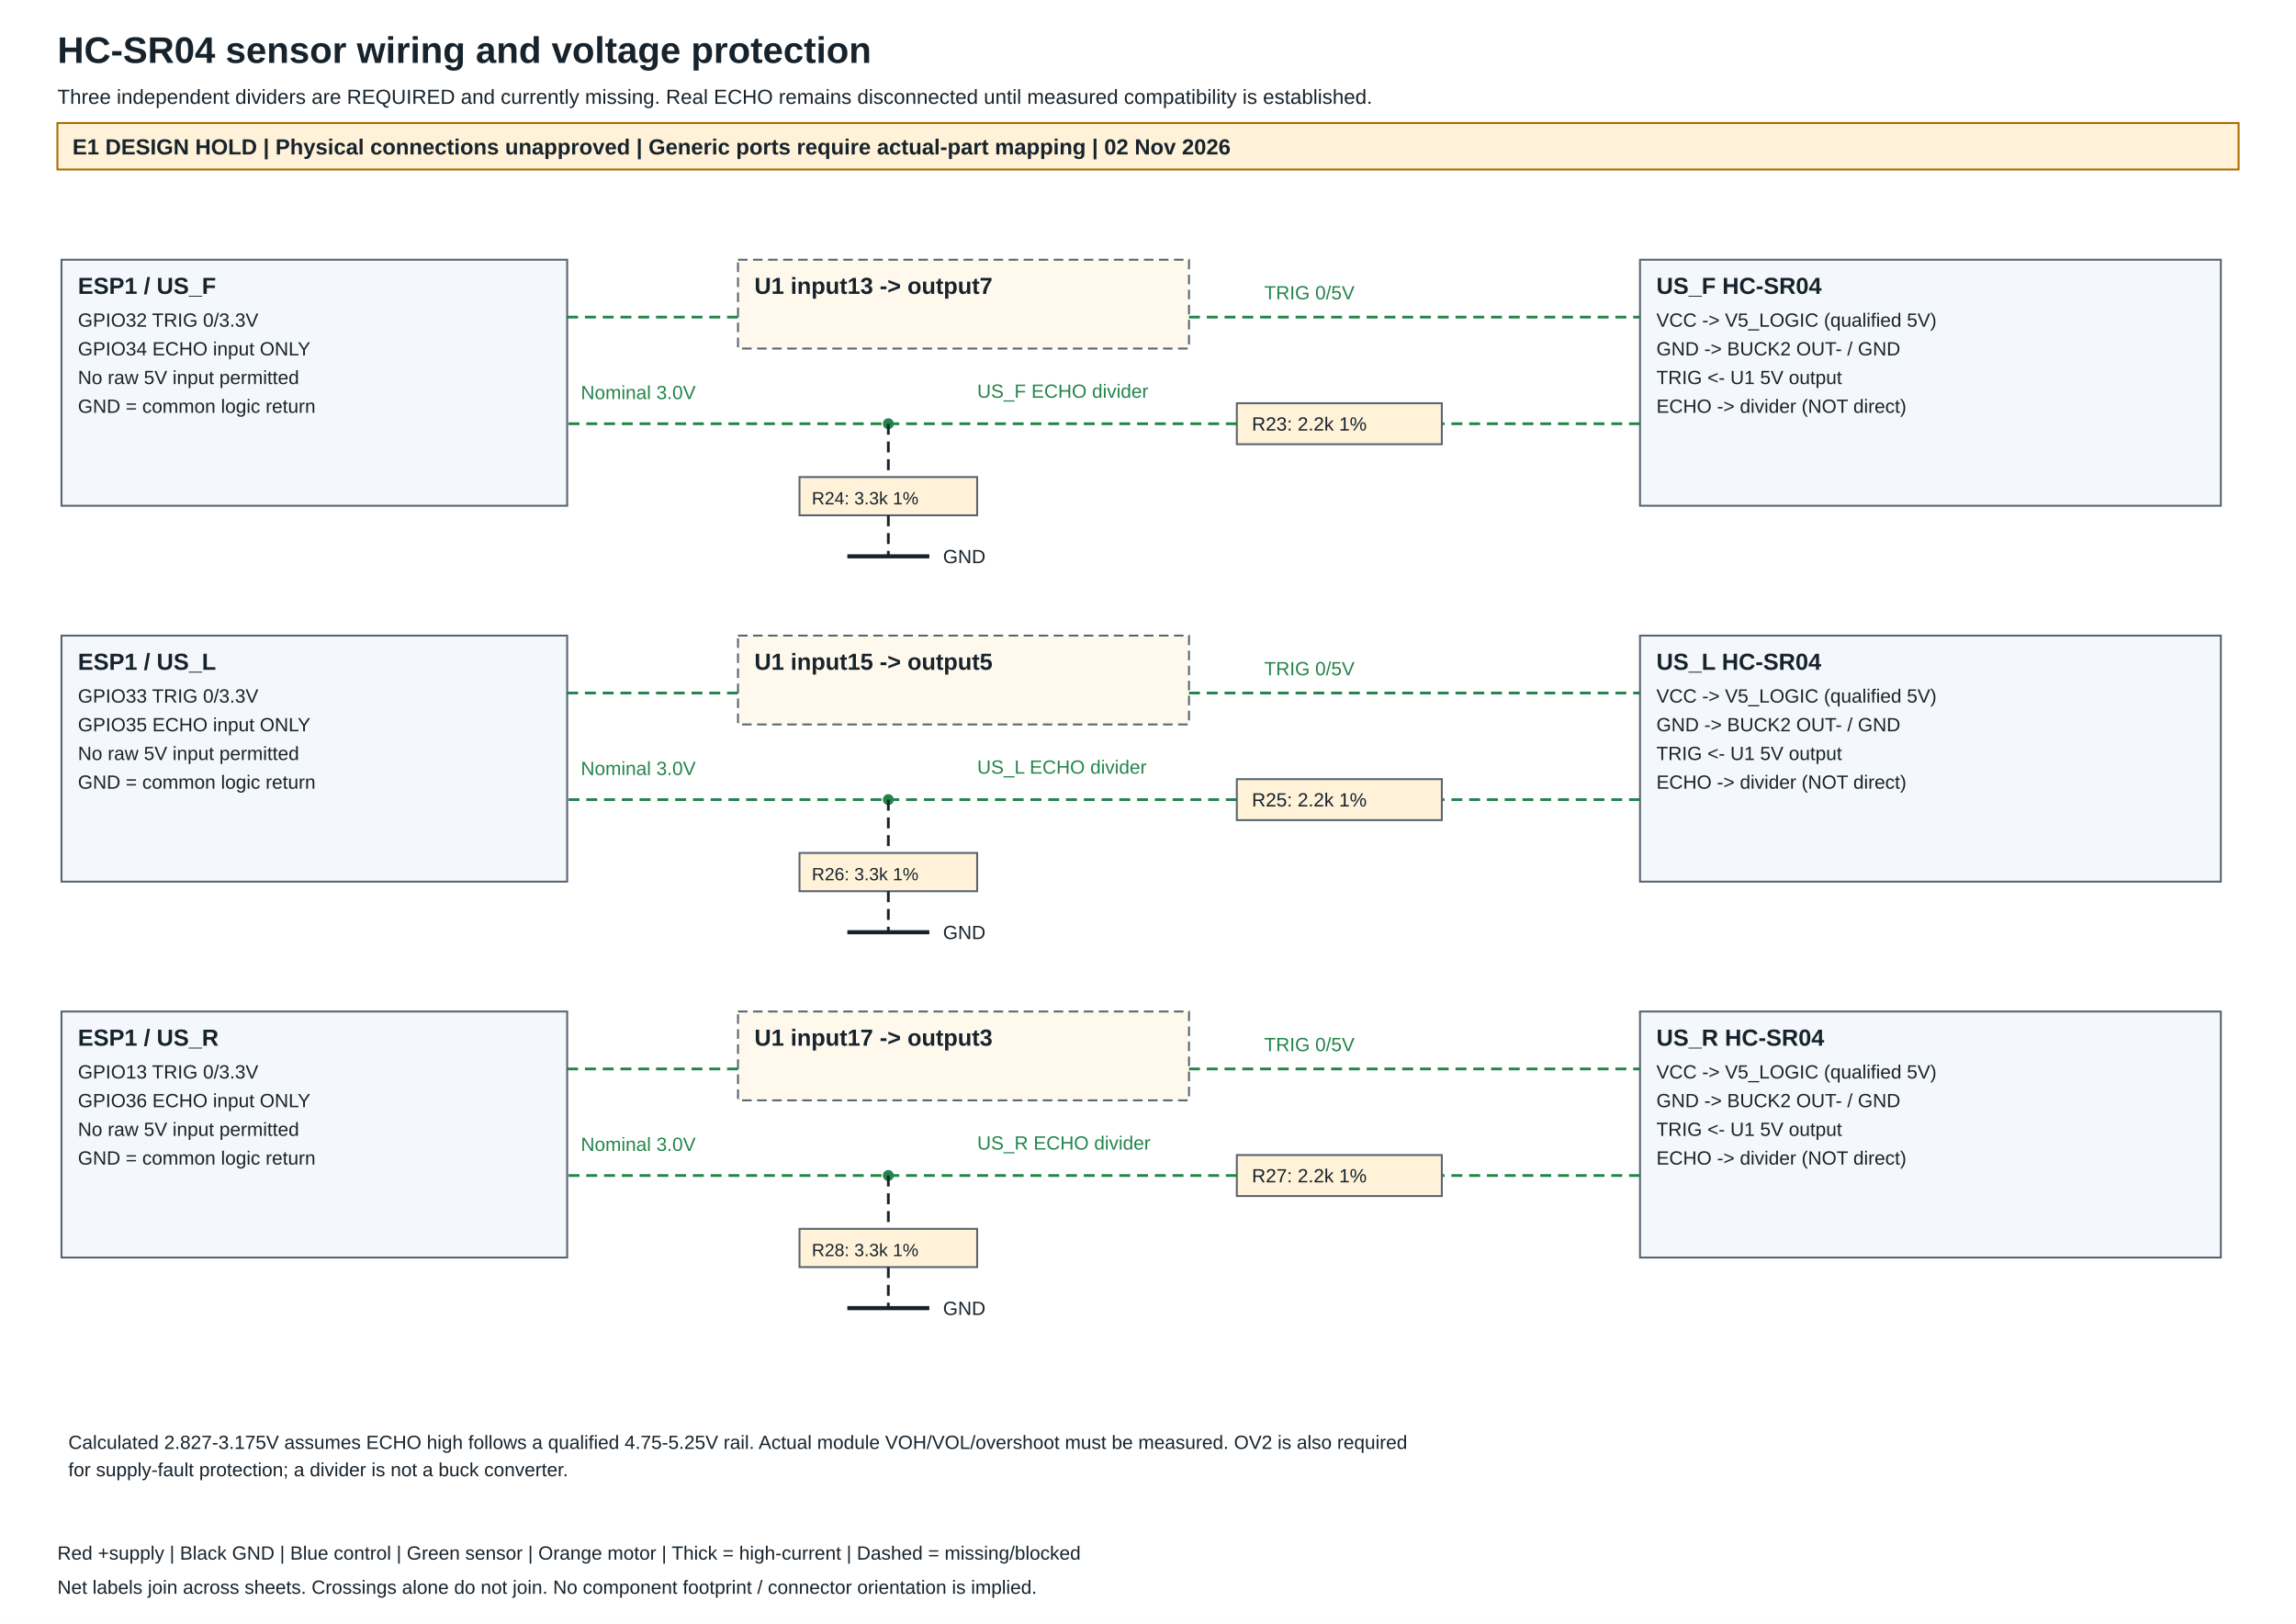
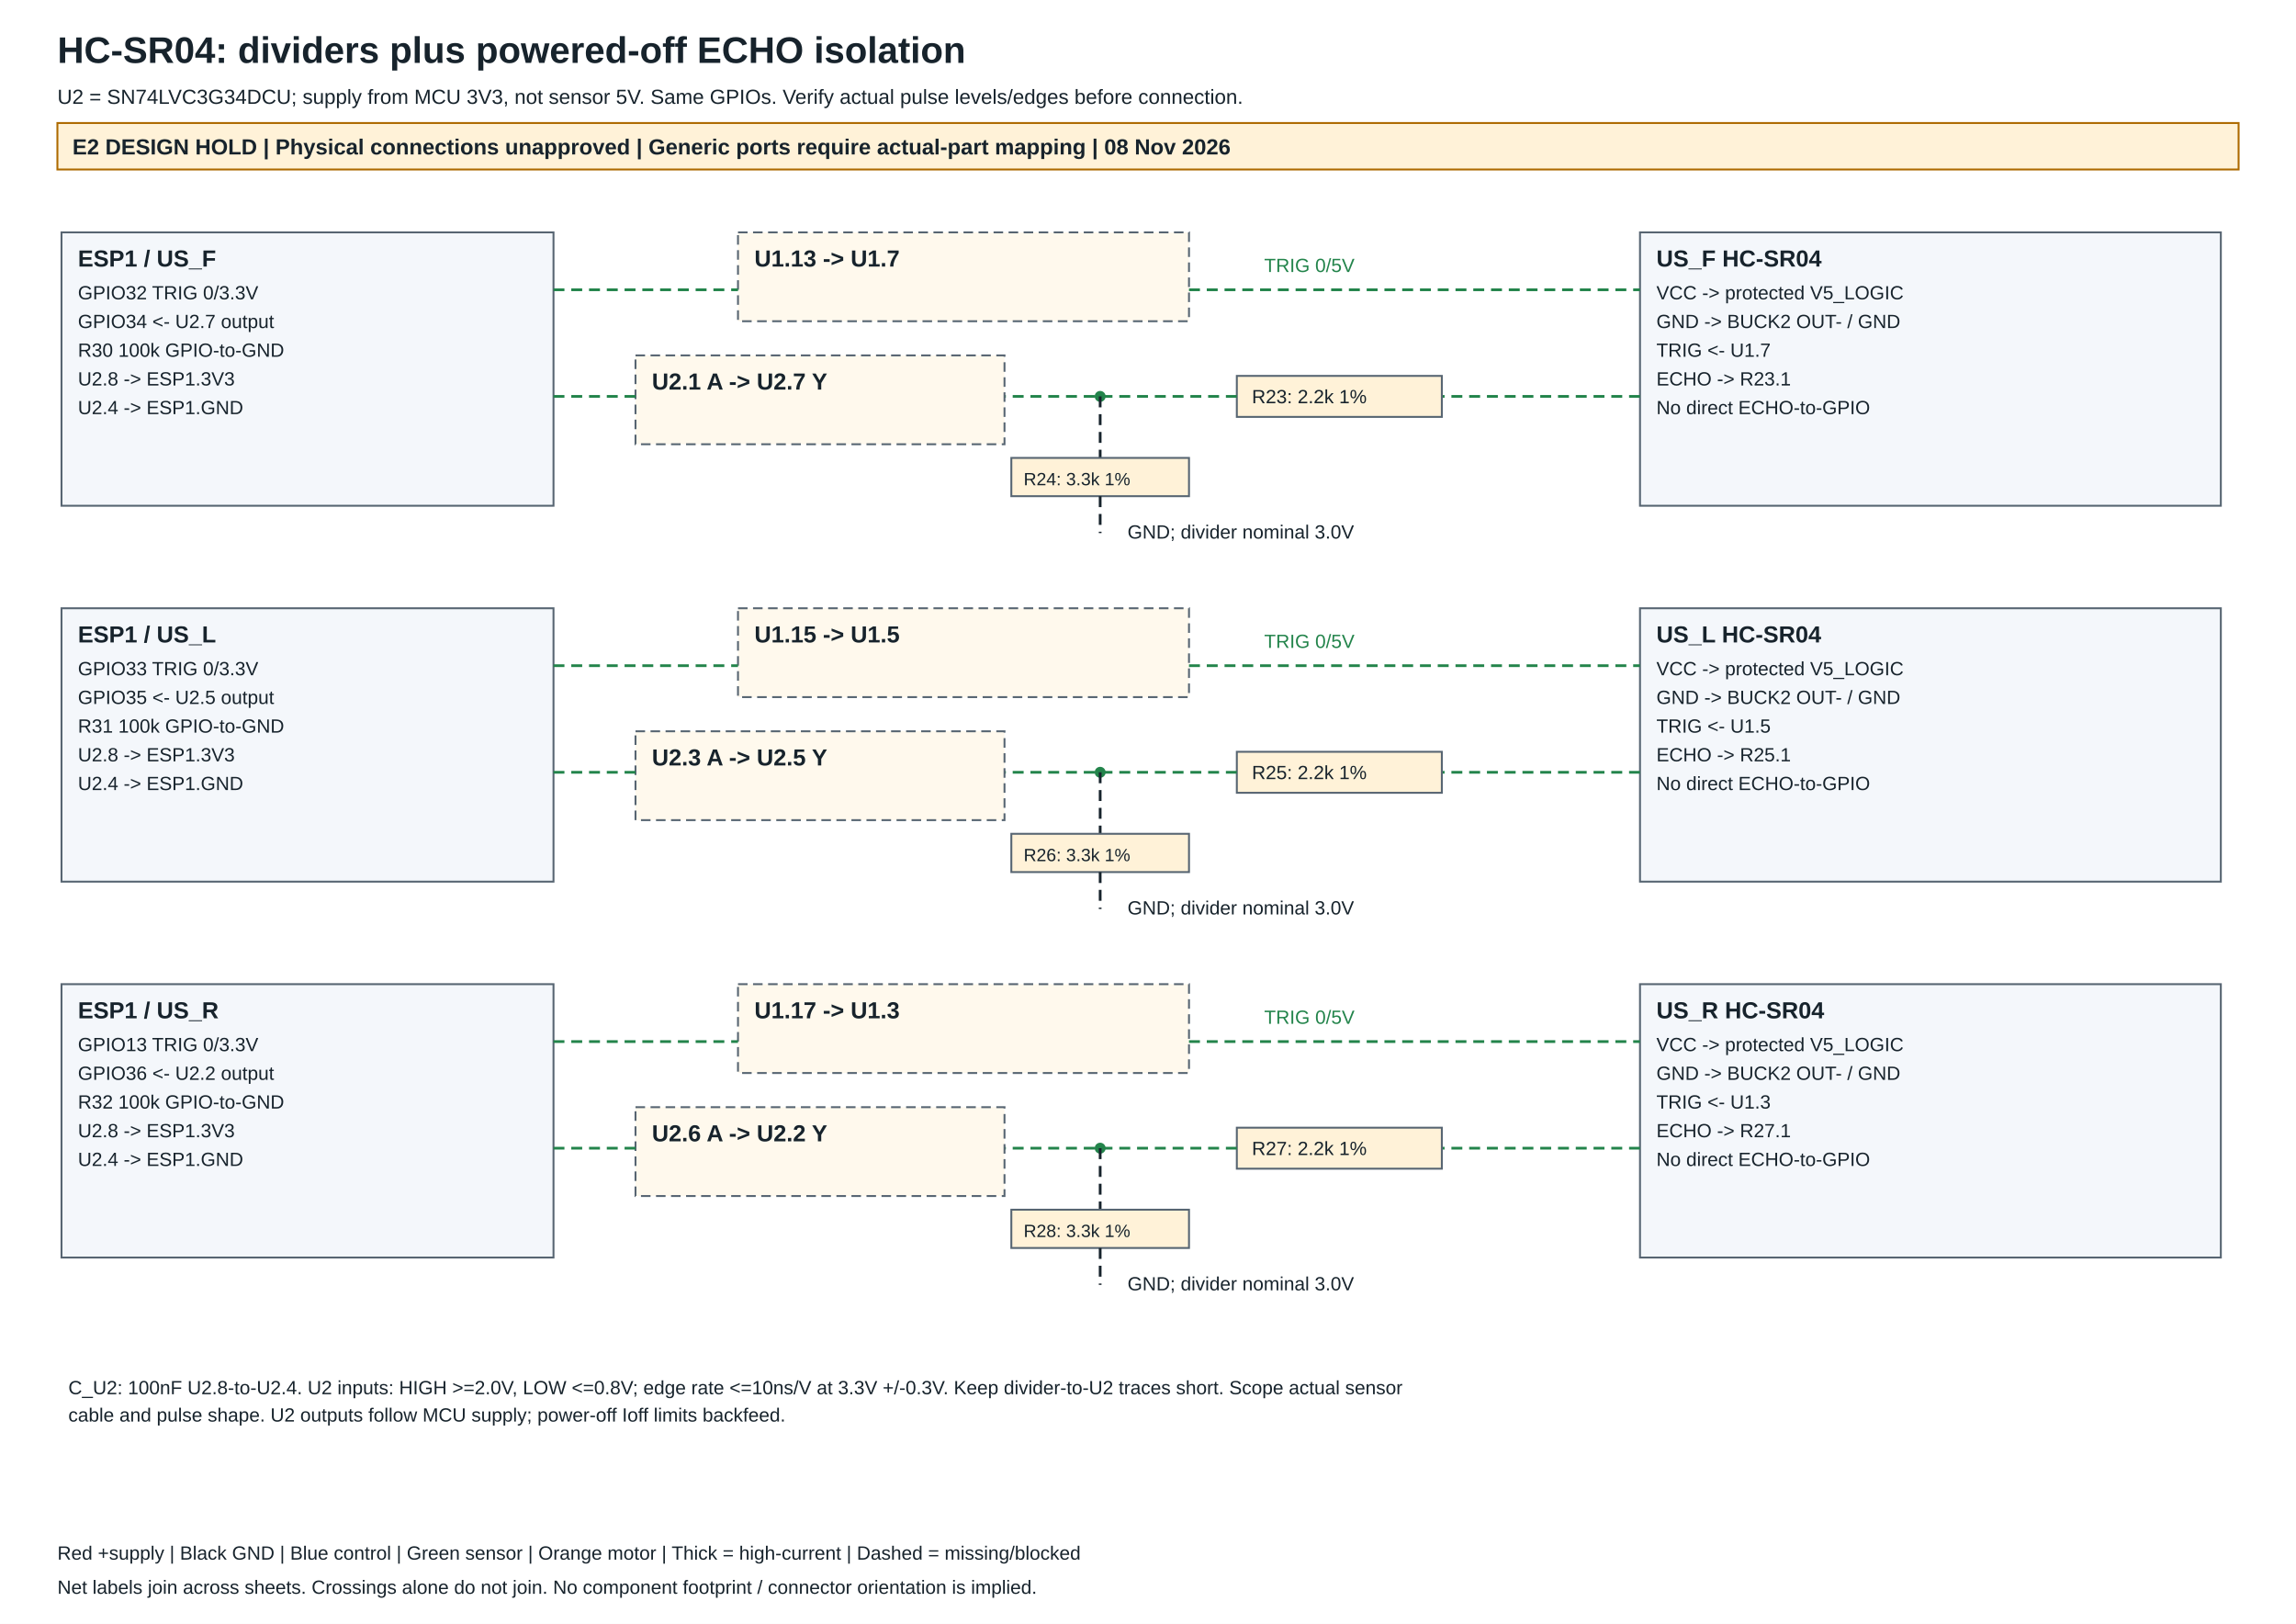
<svg xmlns="http://www.w3.org/2000/svg" width="420mm" height="297mm" viewBox="0 0 1680 1188">
  <rect width="1680" height="1188" fill="white" />
-   <text x="42" y="46" font-family="Arial, sans-serif" font-size="27" font-weight="bold" fill="#17232c">HC-SR04 sensor wiring and voltage protection</text>
-   <text x="42" y="76" font-family="Arial, sans-serif" font-size="15" font-weight="normal" fill="#17232c">Three independent dividers are REQUIRED and currently missing. Real ECHO remains disconnected until measured compatibility is established.</text>
+   <text x="42" y="46" font-family="Arial, sans-serif" font-size="27" font-weight="bold" fill="#17232c">HC-SR04: dividers plus powered-off ECHO isolation</text>
+   <text x="42" y="76" font-family="Arial, sans-serif" font-size="15" font-weight="normal" fill="#17232c">U2 = SN74LVC3G34DCU; supply from MCU 3V3, not sensor 5V. Same GPIOs. Verify actual pulse levels/edges before connection.</text>
  <rect x="42" y="90" width="1596" height="34" fill="#fff2d8" stroke="#ad6a00" stroke-width="1.4" />
-   <text x="53" y="113" font-family="Arial, sans-serif" font-size="16" font-weight="bold" fill="#17232c">E1 DESIGN HOLD | Physical connections unapproved | Generic ports require actual-part mapping | 02 Nov 2026</text>
+   <text x="53" y="113" font-family="Arial, sans-serif" font-size="16" font-weight="bold" fill="#17232c">E2 DESIGN HOLD | Physical connections unapproved | Generic ports require actual-part mapping | 08 Nov 2026</text>
  <text x="42" y="1141" font-family="Arial, sans-serif" font-size="14" font-weight="normal" fill="#17232c">Red +supply | Black GND | Blue control | Green sensor | Orange motor | Thick = high-current | Dashed = missing/blocked</text>
  <text x="42" y="1166" font-family="Arial, sans-serif" font-size="14" font-weight="normal" fill="#17232c">Net labels join across sheets. Crossings alone do not join. No component footprint / connector orientation is implied.</text>
-   <rect x="45" y="190" width="370" height="180" fill="#f4f7fb" stroke="#576572" stroke-width="1.4" />
-   <text x="57" y="215" font-family="Arial, sans-serif" font-size="17" font-weight="bold" fill="#17232c">ESP1 / US_F</text>
-   <text x="57" y="239" font-family="Arial, sans-serif" font-size="14" font-weight="normal" fill="#17232c">GPIO32 TRIG 0/3.3V</text>
-   <text x="57" y="260" font-family="Arial, sans-serif" font-size="14" font-weight="normal" fill="#17232c">GPIO34 ECHO input ONLY</text>
-   <text x="57" y="281" font-family="Arial, sans-serif" font-size="14" font-weight="normal" fill="#17232c">No raw 5V input permitted</text>
-   <text x="57" y="302" font-family="Arial, sans-serif" font-size="14" font-weight="normal" fill="#17232c">GND = common logic return</text>
-   <rect x="540" y="190" width="330" height="65" fill="#fff9ed" stroke="#576572" stroke-width="1.4" stroke-dasharray="7 4" />
-   <text x="552" y="215" font-family="Arial, sans-serif" font-size="17" font-weight="bold" fill="#17232c">U1 input13 -&gt; output7</text>
-   <rect x="1200" y="190" width="425" height="180" fill="#f4f7fb" stroke="#576572" stroke-width="1.4" />
-   <text x="1212" y="215" font-family="Arial, sans-serif" font-size="17" font-weight="bold" fill="#17232c">US_F HC-SR04</text>
-   <text x="1212" y="239" font-family="Arial, sans-serif" font-size="14" font-weight="normal" fill="#17232c">VCC -&gt; V5_LOGIC (qualified 5V)</text>
-   <text x="1212" y="260" font-family="Arial, sans-serif" font-size="14" font-weight="normal" fill="#17232c">GND -&gt; BUCK2 OUT- / GND</text>
-   <text x="1212" y="281" font-family="Arial, sans-serif" font-size="14" font-weight="normal" fill="#17232c">TRIG &lt;- U1 5V output</text>
-   <text x="1212" y="302" font-family="Arial, sans-serif" font-size="14" font-weight="normal" fill="#17232c">ECHO -&gt; divider (NOT direct)</text>
-   <polyline points="415,232 540,232" fill="none" stroke="#23844b" stroke-width="2" stroke-dasharray="8 5" />
-   <polyline points="870,232 1200,232" fill="none" stroke="#23844b" stroke-width="2" stroke-dasharray="8 5" />
-   <text x="925" y="219" font-family="Arial, sans-serif" font-size="14" font-weight="normal" fill="#23844b">TRIG 0/5V</text>
-   <polyline points="1200,310 1055,310" fill="none" stroke="#23844b" stroke-width="2" stroke-dasharray="8 5" />
-   <rect x="905" y="295" width="150" height="30" fill="#fff2d8" stroke="#576572" stroke-width="1.4" />
-   <text x="916" y="315" font-family="Arial, sans-serif" font-size="14" font-weight="normal" fill="#17232c">R23: 2.2k 1%</text>
-   <polyline points="905,310 650,310 415,310" fill="none" stroke="#23844b" stroke-width="2" stroke-dasharray="8 5" />
-   <circle cx="650" cy="310" r="4" fill="#23844b" />
-   <text x="715" y="291" font-family="Arial, sans-serif" font-size="14" font-weight="normal" fill="#23844b">US_F ECHO divider</text>
-   <text x="425" y="292" font-family="Arial, sans-serif" font-size="14" font-weight="normal" fill="#23844b">Nominal 3.0V</text>
-   <polyline points="650,310 650,349" fill="none" stroke="#17232c" stroke-width="2" stroke-dasharray="8 5" />
-   <rect x="585" y="349" width="130" height="28" fill="#fff2d8" stroke="#576572" stroke-width="1.4" />
-   <text x="594" y="369" font-family="Arial, sans-serif" font-size="13" font-weight="normal" fill="#17232c">R24: 3.3k 1%</text>
-   <polyline points="650,377 650,407" fill="none" stroke="#17232c" stroke-width="2" stroke-dasharray="8 5" />
-   <polyline points="620,407 680,407" fill="none" stroke="#17232c" stroke-width="3" />
-   <text x="690" y="412" font-family="Arial, sans-serif" font-size="14" font-weight="normal" fill="#17232c">GND</text>
-   <rect x="45" y="465" width="370" height="180" fill="#f4f7fb" stroke="#576572" stroke-width="1.4" />
-   <text x="57" y="490" font-family="Arial, sans-serif" font-size="17" font-weight="bold" fill="#17232c">ESP1 / US_L</text>
-   <text x="57" y="514" font-family="Arial, sans-serif" font-size="14" font-weight="normal" fill="#17232c">GPIO33 TRIG 0/3.3V</text>
-   <text x="57" y="535" font-family="Arial, sans-serif" font-size="14" font-weight="normal" fill="#17232c">GPIO35 ECHO input ONLY</text>
-   <text x="57" y="556" font-family="Arial, sans-serif" font-size="14" font-weight="normal" fill="#17232c">No raw 5V input permitted</text>
-   <text x="57" y="577" font-family="Arial, sans-serif" font-size="14" font-weight="normal" fill="#17232c">GND = common logic return</text>
-   <rect x="540" y="465" width="330" height="65" fill="#fff9ed" stroke="#576572" stroke-width="1.4" stroke-dasharray="7 4" />
-   <text x="552" y="490" font-family="Arial, sans-serif" font-size="17" font-weight="bold" fill="#17232c">U1 input15 -&gt; output5</text>
-   <rect x="1200" y="465" width="425" height="180" fill="#f4f7fb" stroke="#576572" stroke-width="1.4" />
-   <text x="1212" y="490" font-family="Arial, sans-serif" font-size="17" font-weight="bold" fill="#17232c">US_L HC-SR04</text>
-   <text x="1212" y="514" font-family="Arial, sans-serif" font-size="14" font-weight="normal" fill="#17232c">VCC -&gt; V5_LOGIC (qualified 5V)</text>
-   <text x="1212" y="535" font-family="Arial, sans-serif" font-size="14" font-weight="normal" fill="#17232c">GND -&gt; BUCK2 OUT- / GND</text>
-   <text x="1212" y="556" font-family="Arial, sans-serif" font-size="14" font-weight="normal" fill="#17232c">TRIG &lt;- U1 5V output</text>
-   <text x="1212" y="577" font-family="Arial, sans-serif" font-size="14" font-weight="normal" fill="#17232c">ECHO -&gt; divider (NOT direct)</text>
-   <polyline points="415,507 540,507" fill="none" stroke="#23844b" stroke-width="2" stroke-dasharray="8 5" />
-   <polyline points="870,507 1200,507" fill="none" stroke="#23844b" stroke-width="2" stroke-dasharray="8 5" />
-   <text x="925" y="494" font-family="Arial, sans-serif" font-size="14" font-weight="normal" fill="#23844b">TRIG 0/5V</text>
-   <polyline points="1200,585 1055,585" fill="none" stroke="#23844b" stroke-width="2" stroke-dasharray="8 5" />
-   <rect x="905" y="570" width="150" height="30" fill="#fff2d8" stroke="#576572" stroke-width="1.4" />
-   <text x="916" y="590" font-family="Arial, sans-serif" font-size="14" font-weight="normal" fill="#17232c">R25: 2.2k 1%</text>
-   <polyline points="905,585 650,585 415,585" fill="none" stroke="#23844b" stroke-width="2" stroke-dasharray="8 5" />
-   <circle cx="650" cy="585" r="4" fill="#23844b" />
-   <text x="715" y="566" font-family="Arial, sans-serif" font-size="14" font-weight="normal" fill="#23844b">US_L ECHO divider</text>
-   <text x="425" y="567" font-family="Arial, sans-serif" font-size="14" font-weight="normal" fill="#23844b">Nominal 3.0V</text>
-   <polyline points="650,585 650,624" fill="none" stroke="#17232c" stroke-width="2" stroke-dasharray="8 5" />
-   <rect x="585" y="624" width="130" height="28" fill="#fff2d8" stroke="#576572" stroke-width="1.4" />
-   <text x="594" y="644" font-family="Arial, sans-serif" font-size="13" font-weight="normal" fill="#17232c">R26: 3.3k 1%</text>
-   <polyline points="650,652 650,682" fill="none" stroke="#17232c" stroke-width="2" stroke-dasharray="8 5" />
-   <polyline points="620,682 680,682" fill="none" stroke="#17232c" stroke-width="3" />
-   <text x="690" y="687" font-family="Arial, sans-serif" font-size="14" font-weight="normal" fill="#17232c">GND</text>
-   <rect x="45" y="740" width="370" height="180" fill="#f4f7fb" stroke="#576572" stroke-width="1.4" />
-   <text x="57" y="765" font-family="Arial, sans-serif" font-size="17" font-weight="bold" fill="#17232c">ESP1 / US_R</text>
-   <text x="57" y="789" font-family="Arial, sans-serif" font-size="14" font-weight="normal" fill="#17232c">GPIO13 TRIG 0/3.3V</text>
-   <text x="57" y="810" font-family="Arial, sans-serif" font-size="14" font-weight="normal" fill="#17232c">GPIO36 ECHO input ONLY</text>
-   <text x="57" y="831" font-family="Arial, sans-serif" font-size="14" font-weight="normal" fill="#17232c">No raw 5V input permitted</text>
-   <text x="57" y="852" font-family="Arial, sans-serif" font-size="14" font-weight="normal" fill="#17232c">GND = common logic return</text>
-   <rect x="540" y="740" width="330" height="65" fill="#fff9ed" stroke="#576572" stroke-width="1.4" stroke-dasharray="7 4" />
-   <text x="552" y="765" font-family="Arial, sans-serif" font-size="17" font-weight="bold" fill="#17232c">U1 input17 -&gt; output3</text>
-   <rect x="1200" y="740" width="425" height="180" fill="#f4f7fb" stroke="#576572" stroke-width="1.4" />
-   <text x="1212" y="765" font-family="Arial, sans-serif" font-size="17" font-weight="bold" fill="#17232c">US_R HC-SR04</text>
-   <text x="1212" y="789" font-family="Arial, sans-serif" font-size="14" font-weight="normal" fill="#17232c">VCC -&gt; V5_LOGIC (qualified 5V)</text>
-   <text x="1212" y="810" font-family="Arial, sans-serif" font-size="14" font-weight="normal" fill="#17232c">GND -&gt; BUCK2 OUT- / GND</text>
-   <text x="1212" y="831" font-family="Arial, sans-serif" font-size="14" font-weight="normal" fill="#17232c">TRIG &lt;- U1 5V output</text>
-   <text x="1212" y="852" font-family="Arial, sans-serif" font-size="14" font-weight="normal" fill="#17232c">ECHO -&gt; divider (NOT direct)</text>
-   <polyline points="415,782 540,782" fill="none" stroke="#23844b" stroke-width="2" stroke-dasharray="8 5" />
-   <polyline points="870,782 1200,782" fill="none" stroke="#23844b" stroke-width="2" stroke-dasharray="8 5" />
-   <text x="925" y="769" font-family="Arial, sans-serif" font-size="14" font-weight="normal" fill="#23844b">TRIG 0/5V</text>
-   <polyline points="1200,860 1055,860" fill="none" stroke="#23844b" stroke-width="2" stroke-dasharray="8 5" />
-   <rect x="905" y="845" width="150" height="30" fill="#fff2d8" stroke="#576572" stroke-width="1.4" />
-   <text x="916" y="865" font-family="Arial, sans-serif" font-size="14" font-weight="normal" fill="#17232c">R27: 2.2k 1%</text>
-   <polyline points="905,860 650,860 415,860" fill="none" stroke="#23844b" stroke-width="2" stroke-dasharray="8 5" />
-   <circle cx="650" cy="860" r="4" fill="#23844b" />
-   <text x="715" y="841" font-family="Arial, sans-serif" font-size="14" font-weight="normal" fill="#23844b">US_R ECHO divider</text>
-   <text x="425" y="842" font-family="Arial, sans-serif" font-size="14" font-weight="normal" fill="#23844b">Nominal 3.0V</text>
-   <polyline points="650,860 650,899" fill="none" stroke="#17232c" stroke-width="2" stroke-dasharray="8 5" />
-   <rect x="585" y="899" width="130" height="28" fill="#fff2d8" stroke="#576572" stroke-width="1.4" />
-   <text x="594" y="919" font-family="Arial, sans-serif" font-size="13" font-weight="normal" fill="#17232c">R28: 3.3k 1%</text>
-   <polyline points="650,927 650,957" fill="none" stroke="#17232c" stroke-width="2" stroke-dasharray="8 5" />
-   <polyline points="620,957 680,957" fill="none" stroke="#17232c" stroke-width="3" />
-   <text x="690" y="962" font-family="Arial, sans-serif" font-size="14" font-weight="normal" fill="#17232c">GND</text>
-   <text x="50" y="1060" font-family="Arial, sans-serif" font-size="14" font-weight="normal" fill="#17232c">Calculated 2.827-3.175V assumes ECHO high follows a qualified 4.75-5.25V rail. Actual module VOH/VOL/overshoot must be measured. OV2 is also required</text>
-   <text x="50" y="1080" font-family="Arial, sans-serif" font-size="14" font-weight="normal" fill="#17232c">for supply-fault protection; a divider is not a buck converter.</text>
+   <rect x="45" y="170" width="360" height="200" fill="#f4f7fb" stroke="#576572" stroke-width="1.4" />
+   <text x="57" y="195" font-family="Arial, sans-serif" font-size="17" font-weight="bold" fill="#17232c">ESP1 / US_F</text>
+   <text x="57" y="219" font-family="Arial, sans-serif" font-size="14" font-weight="normal" fill="#17232c">GPIO32 TRIG 0/3.3V</text>
+   <text x="57" y="240" font-family="Arial, sans-serif" font-size="14" font-weight="normal" fill="#17232c">GPIO34 &lt;- U2.7 output</text>
+   <text x="57" y="261" font-family="Arial, sans-serif" font-size="14" font-weight="normal" fill="#17232c">R30 100k GPIO-to-GND</text>
+   <text x="57" y="282" font-family="Arial, sans-serif" font-size="14" font-weight="normal" fill="#17232c">U2.8 -&gt; ESP1.3V3</text>
+   <text x="57" y="303" font-family="Arial, sans-serif" font-size="14" font-weight="normal" fill="#17232c">U2.4 -&gt; ESP1.GND</text>
+   <rect x="540" y="170" width="330" height="65" fill="#fff9ed" stroke="#576572" stroke-width="1.4" stroke-dasharray="7 4" />
+   <text x="552" y="195" font-family="Arial, sans-serif" font-size="17" font-weight="bold" fill="#17232c">U1.13 -&gt; U1.7</text>
+   <rect x="1200" y="170" width="425" height="200" fill="#f4f7fb" stroke="#576572" stroke-width="1.4" />
+   <text x="1212" y="195" font-family="Arial, sans-serif" font-size="17" font-weight="bold" fill="#17232c">US_F HC-SR04</text>
+   <text x="1212" y="219" font-family="Arial, sans-serif" font-size="14" font-weight="normal" fill="#17232c">VCC -&gt; protected V5_LOGIC</text>
+   <text x="1212" y="240" font-family="Arial, sans-serif" font-size="14" font-weight="normal" fill="#17232c">GND -&gt; BUCK2 OUT- / GND</text>
+   <text x="1212" y="261" font-family="Arial, sans-serif" font-size="14" font-weight="normal" fill="#17232c">TRIG &lt;- U1.7</text>
+   <text x="1212" y="282" font-family="Arial, sans-serif" font-size="14" font-weight="normal" fill="#17232c">ECHO -&gt; R23.1</text>
+   <text x="1212" y="303" font-family="Arial, sans-serif" font-size="14" font-weight="normal" fill="#17232c">No direct ECHO-to-GPIO</text>
+   <polyline points="405,212 540,212" fill="none" stroke="#23844b" stroke-width="2" stroke-dasharray="8 5" />
+   <polyline points="870,212 1200,212" fill="none" stroke="#23844b" stroke-width="2" stroke-dasharray="8 5" />
+   <text x="925" y="199" font-family="Arial, sans-serif" font-size="14" font-weight="normal" fill="#23844b">TRIG 0/5V</text>
+   <polyline points="1200,290 1055,290" fill="none" stroke="#23844b" stroke-width="2" stroke-dasharray="8 5" />
+   <rect x="905" y="275" width="150" height="30" fill="#fff2d8" stroke="#576572" stroke-width="1.4" />
+   <text x="916" y="295" font-family="Arial, sans-serif" font-size="14" font-weight="normal" fill="#17232c">R23: 2.2k 1%</text>
+   <polyline points="905,290 805,290 735,290" fill="none" stroke="#23844b" stroke-width="2" stroke-dasharray="8 5" />
+   <circle cx="805" cy="290" r="4" fill="#23844b" />
+   <rect x="465" y="260" width="270" height="65" fill="#fff9ed" stroke="#576572" stroke-width="1.4" stroke-dasharray="7 4" />
+   <text x="477" y="285" font-family="Arial, sans-serif" font-size="17" font-weight="bold" fill="#17232c">U2.1 A -&gt; U2.7 Y</text>
+   <polyline points="465,290 405,290" fill="none" stroke="#23844b" stroke-width="2" stroke-dasharray="8 5" />
+   <polyline points="805,290 805,335" fill="none" stroke="#17232c" stroke-width="2" stroke-dasharray="8 5" />
+   <rect x="740" y="335" width="130" height="28" fill="#fff2d8" stroke="#576572" stroke-width="1.4" />
+   <text x="749" y="355" font-family="Arial, sans-serif" font-size="13" font-weight="normal" fill="#17232c">R24: 3.3k 1%</text>
+   <polyline points="805,363 805,390" fill="none" stroke="#17232c" stroke-width="2" stroke-dasharray="8 5" />
+   <text x="825" y="394" font-family="Arial, sans-serif" font-size="14" font-weight="normal" fill="#17232c">GND; divider nominal 3.0V</text>
+   <rect x="45" y="445" width="360" height="200" fill="#f4f7fb" stroke="#576572" stroke-width="1.4" />
+   <text x="57" y="470" font-family="Arial, sans-serif" font-size="17" font-weight="bold" fill="#17232c">ESP1 / US_L</text>
+   <text x="57" y="494" font-family="Arial, sans-serif" font-size="14" font-weight="normal" fill="#17232c">GPIO33 TRIG 0/3.3V</text>
+   <text x="57" y="515" font-family="Arial, sans-serif" font-size="14" font-weight="normal" fill="#17232c">GPIO35 &lt;- U2.5 output</text>
+   <text x="57" y="536" font-family="Arial, sans-serif" font-size="14" font-weight="normal" fill="#17232c">R31 100k GPIO-to-GND</text>
+   <text x="57" y="557" font-family="Arial, sans-serif" font-size="14" font-weight="normal" fill="#17232c">U2.8 -&gt; ESP1.3V3</text>
+   <text x="57" y="578" font-family="Arial, sans-serif" font-size="14" font-weight="normal" fill="#17232c">U2.4 -&gt; ESP1.GND</text>
+   <rect x="540" y="445" width="330" height="65" fill="#fff9ed" stroke="#576572" stroke-width="1.4" stroke-dasharray="7 4" />
+   <text x="552" y="470" font-family="Arial, sans-serif" font-size="17" font-weight="bold" fill="#17232c">U1.15 -&gt; U1.5</text>
+   <rect x="1200" y="445" width="425" height="200" fill="#f4f7fb" stroke="#576572" stroke-width="1.4" />
+   <text x="1212" y="470" font-family="Arial, sans-serif" font-size="17" font-weight="bold" fill="#17232c">US_L HC-SR04</text>
+   <text x="1212" y="494" font-family="Arial, sans-serif" font-size="14" font-weight="normal" fill="#17232c">VCC -&gt; protected V5_LOGIC</text>
+   <text x="1212" y="515" font-family="Arial, sans-serif" font-size="14" font-weight="normal" fill="#17232c">GND -&gt; BUCK2 OUT- / GND</text>
+   <text x="1212" y="536" font-family="Arial, sans-serif" font-size="14" font-weight="normal" fill="#17232c">TRIG &lt;- U1.5</text>
+   <text x="1212" y="557" font-family="Arial, sans-serif" font-size="14" font-weight="normal" fill="#17232c">ECHO -&gt; R25.1</text>
+   <text x="1212" y="578" font-family="Arial, sans-serif" font-size="14" font-weight="normal" fill="#17232c">No direct ECHO-to-GPIO</text>
+   <polyline points="405,487 540,487" fill="none" stroke="#23844b" stroke-width="2" stroke-dasharray="8 5" />
+   <polyline points="870,487 1200,487" fill="none" stroke="#23844b" stroke-width="2" stroke-dasharray="8 5" />
+   <text x="925" y="474" font-family="Arial, sans-serif" font-size="14" font-weight="normal" fill="#23844b">TRIG 0/5V</text>
+   <polyline points="1200,565 1055,565" fill="none" stroke="#23844b" stroke-width="2" stroke-dasharray="8 5" />
+   <rect x="905" y="550" width="150" height="30" fill="#fff2d8" stroke="#576572" stroke-width="1.4" />
+   <text x="916" y="570" font-family="Arial, sans-serif" font-size="14" font-weight="normal" fill="#17232c">R25: 2.2k 1%</text>
+   <polyline points="905,565 805,565 735,565" fill="none" stroke="#23844b" stroke-width="2" stroke-dasharray="8 5" />
+   <circle cx="805" cy="565" r="4" fill="#23844b" />
+   <rect x="465" y="535" width="270" height="65" fill="#fff9ed" stroke="#576572" stroke-width="1.4" stroke-dasharray="7 4" />
+   <text x="477" y="560" font-family="Arial, sans-serif" font-size="17" font-weight="bold" fill="#17232c">U2.3 A -&gt; U2.5 Y</text>
+   <polyline points="465,565 405,565" fill="none" stroke="#23844b" stroke-width="2" stroke-dasharray="8 5" />
+   <polyline points="805,565 805,610" fill="none" stroke="#17232c" stroke-width="2" stroke-dasharray="8 5" />
+   <rect x="740" y="610" width="130" height="28" fill="#fff2d8" stroke="#576572" stroke-width="1.4" />
+   <text x="749" y="630" font-family="Arial, sans-serif" font-size="13" font-weight="normal" fill="#17232c">R26: 3.3k 1%</text>
+   <polyline points="805,638 805,665" fill="none" stroke="#17232c" stroke-width="2" stroke-dasharray="8 5" />
+   <text x="825" y="669" font-family="Arial, sans-serif" font-size="14" font-weight="normal" fill="#17232c">GND; divider nominal 3.0V</text>
+   <rect x="45" y="720" width="360" height="200" fill="#f4f7fb" stroke="#576572" stroke-width="1.4" />
+   <text x="57" y="745" font-family="Arial, sans-serif" font-size="17" font-weight="bold" fill="#17232c">ESP1 / US_R</text>
+   <text x="57" y="769" font-family="Arial, sans-serif" font-size="14" font-weight="normal" fill="#17232c">GPIO13 TRIG 0/3.3V</text>
+   <text x="57" y="790" font-family="Arial, sans-serif" font-size="14" font-weight="normal" fill="#17232c">GPIO36 &lt;- U2.2 output</text>
+   <text x="57" y="811" font-family="Arial, sans-serif" font-size="14" font-weight="normal" fill="#17232c">R32 100k GPIO-to-GND</text>
+   <text x="57" y="832" font-family="Arial, sans-serif" font-size="14" font-weight="normal" fill="#17232c">U2.8 -&gt; ESP1.3V3</text>
+   <text x="57" y="853" font-family="Arial, sans-serif" font-size="14" font-weight="normal" fill="#17232c">U2.4 -&gt; ESP1.GND</text>
+   <rect x="540" y="720" width="330" height="65" fill="#fff9ed" stroke="#576572" stroke-width="1.4" stroke-dasharray="7 4" />
+   <text x="552" y="745" font-family="Arial, sans-serif" font-size="17" font-weight="bold" fill="#17232c">U1.17 -&gt; U1.3</text>
+   <rect x="1200" y="720" width="425" height="200" fill="#f4f7fb" stroke="#576572" stroke-width="1.4" />
+   <text x="1212" y="745" font-family="Arial, sans-serif" font-size="17" font-weight="bold" fill="#17232c">US_R HC-SR04</text>
+   <text x="1212" y="769" font-family="Arial, sans-serif" font-size="14" font-weight="normal" fill="#17232c">VCC -&gt; protected V5_LOGIC</text>
+   <text x="1212" y="790" font-family="Arial, sans-serif" font-size="14" font-weight="normal" fill="#17232c">GND -&gt; BUCK2 OUT- / GND</text>
+   <text x="1212" y="811" font-family="Arial, sans-serif" font-size="14" font-weight="normal" fill="#17232c">TRIG &lt;- U1.3</text>
+   <text x="1212" y="832" font-family="Arial, sans-serif" font-size="14" font-weight="normal" fill="#17232c">ECHO -&gt; R27.1</text>
+   <text x="1212" y="853" font-family="Arial, sans-serif" font-size="14" font-weight="normal" fill="#17232c">No direct ECHO-to-GPIO</text>
+   <polyline points="405,762 540,762" fill="none" stroke="#23844b" stroke-width="2" stroke-dasharray="8 5" />
+   <polyline points="870,762 1200,762" fill="none" stroke="#23844b" stroke-width="2" stroke-dasharray="8 5" />
+   <text x="925" y="749" font-family="Arial, sans-serif" font-size="14" font-weight="normal" fill="#23844b">TRIG 0/5V</text>
+   <polyline points="1200,840 1055,840" fill="none" stroke="#23844b" stroke-width="2" stroke-dasharray="8 5" />
+   <rect x="905" y="825" width="150" height="30" fill="#fff2d8" stroke="#576572" stroke-width="1.4" />
+   <text x="916" y="845" font-family="Arial, sans-serif" font-size="14" font-weight="normal" fill="#17232c">R27: 2.2k 1%</text>
+   <polyline points="905,840 805,840 735,840" fill="none" stroke="#23844b" stroke-width="2" stroke-dasharray="8 5" />
+   <circle cx="805" cy="840" r="4" fill="#23844b" />
+   <rect x="465" y="810" width="270" height="65" fill="#fff9ed" stroke="#576572" stroke-width="1.4" stroke-dasharray="7 4" />
+   <text x="477" y="835" font-family="Arial, sans-serif" font-size="17" font-weight="bold" fill="#17232c">U2.6 A -&gt; U2.2 Y</text>
+   <polyline points="465,840 405,840" fill="none" stroke="#23844b" stroke-width="2" stroke-dasharray="8 5" />
+   <polyline points="805,840 805,885" fill="none" stroke="#17232c" stroke-width="2" stroke-dasharray="8 5" />
+   <rect x="740" y="885" width="130" height="28" fill="#fff2d8" stroke="#576572" stroke-width="1.4" />
+   <text x="749" y="905" font-family="Arial, sans-serif" font-size="13" font-weight="normal" fill="#17232c">R28: 3.3k 1%</text>
+   <polyline points="805,913 805,940" fill="none" stroke="#17232c" stroke-width="2" stroke-dasharray="8 5" />
+   <text x="825" y="944" font-family="Arial, sans-serif" font-size="14" font-weight="normal" fill="#17232c">GND; divider nominal 3.0V</text>
+   <text x="50" y="1020" font-family="Arial, sans-serif" font-size="14" font-weight="normal" fill="#17232c">C_U2: 100nF U2.8-to-U2.4. U2 inputs: HIGH &gt;=2.0V, LOW &lt;=0.8V; edge rate &lt;=10ns/V at 3.3V +/-0.3V. Keep divider-to-U2 traces short. Scope actual sensor</text>
+   <text x="50" y="1040" font-family="Arial, sans-serif" font-size="14" font-weight="normal" fill="#17232c">cable and pulse shape. U2 outputs follow MCU supply; power-off Ioff limits backfeed.</text>
</svg>
